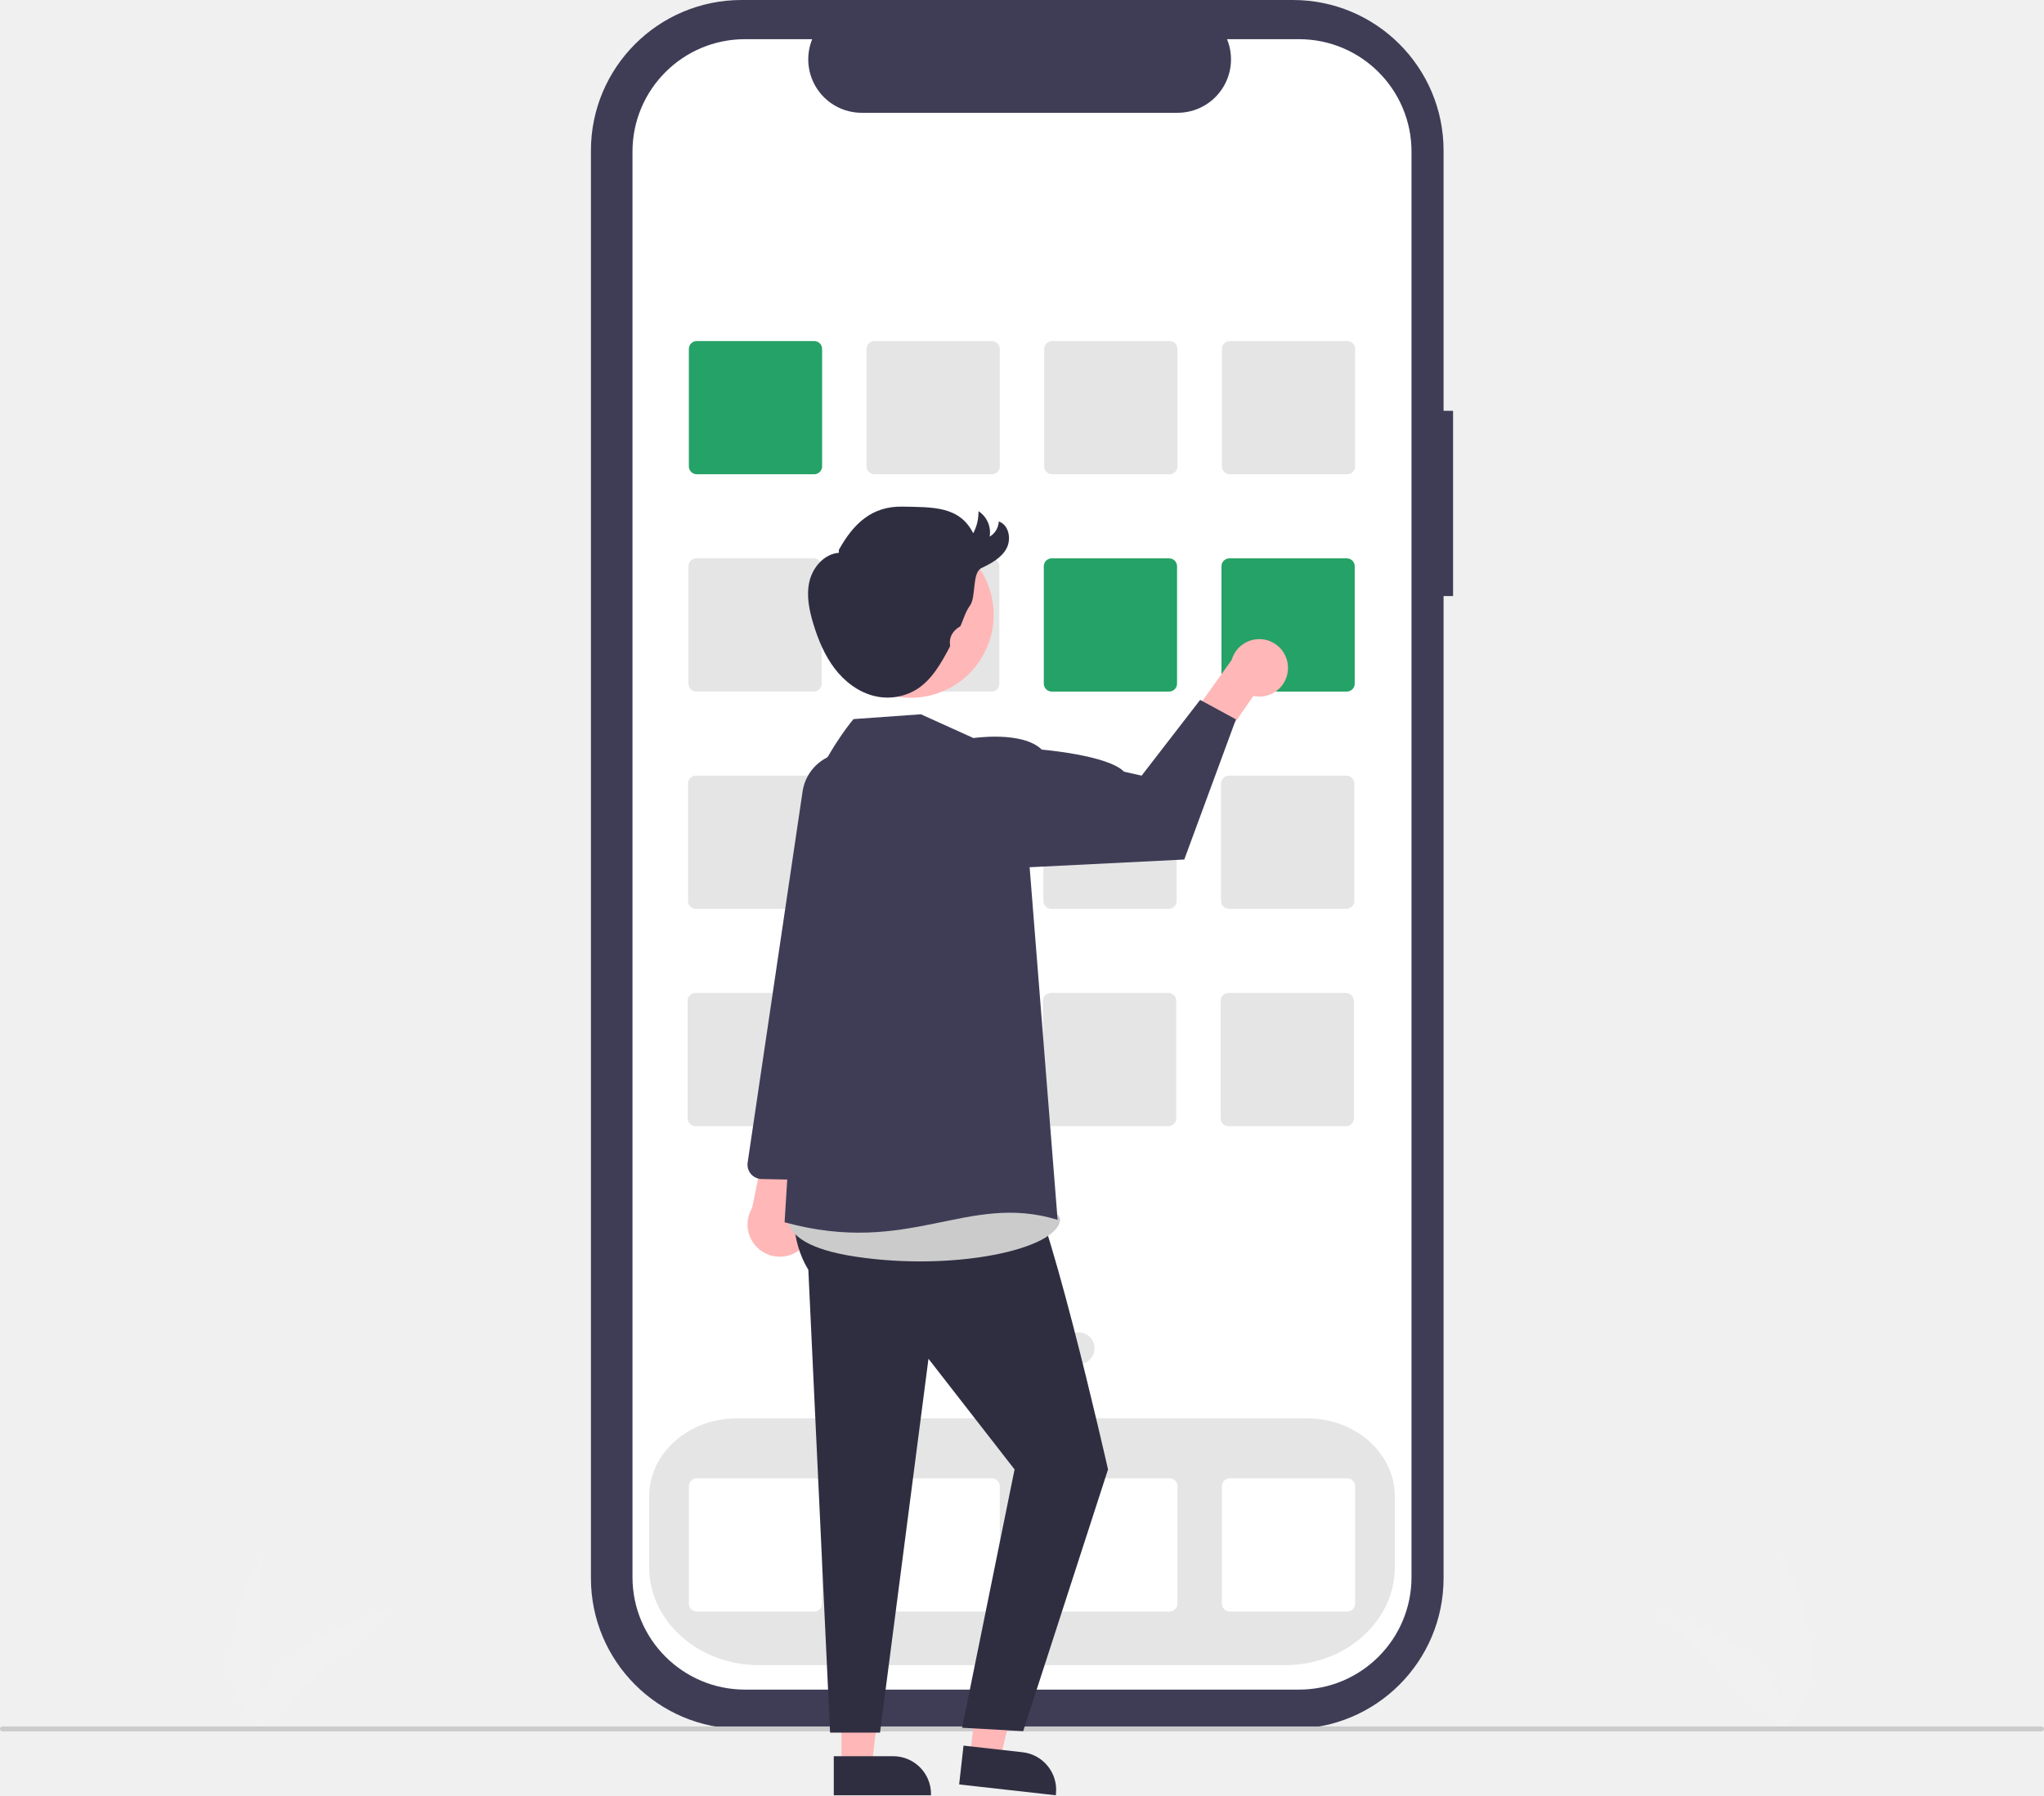
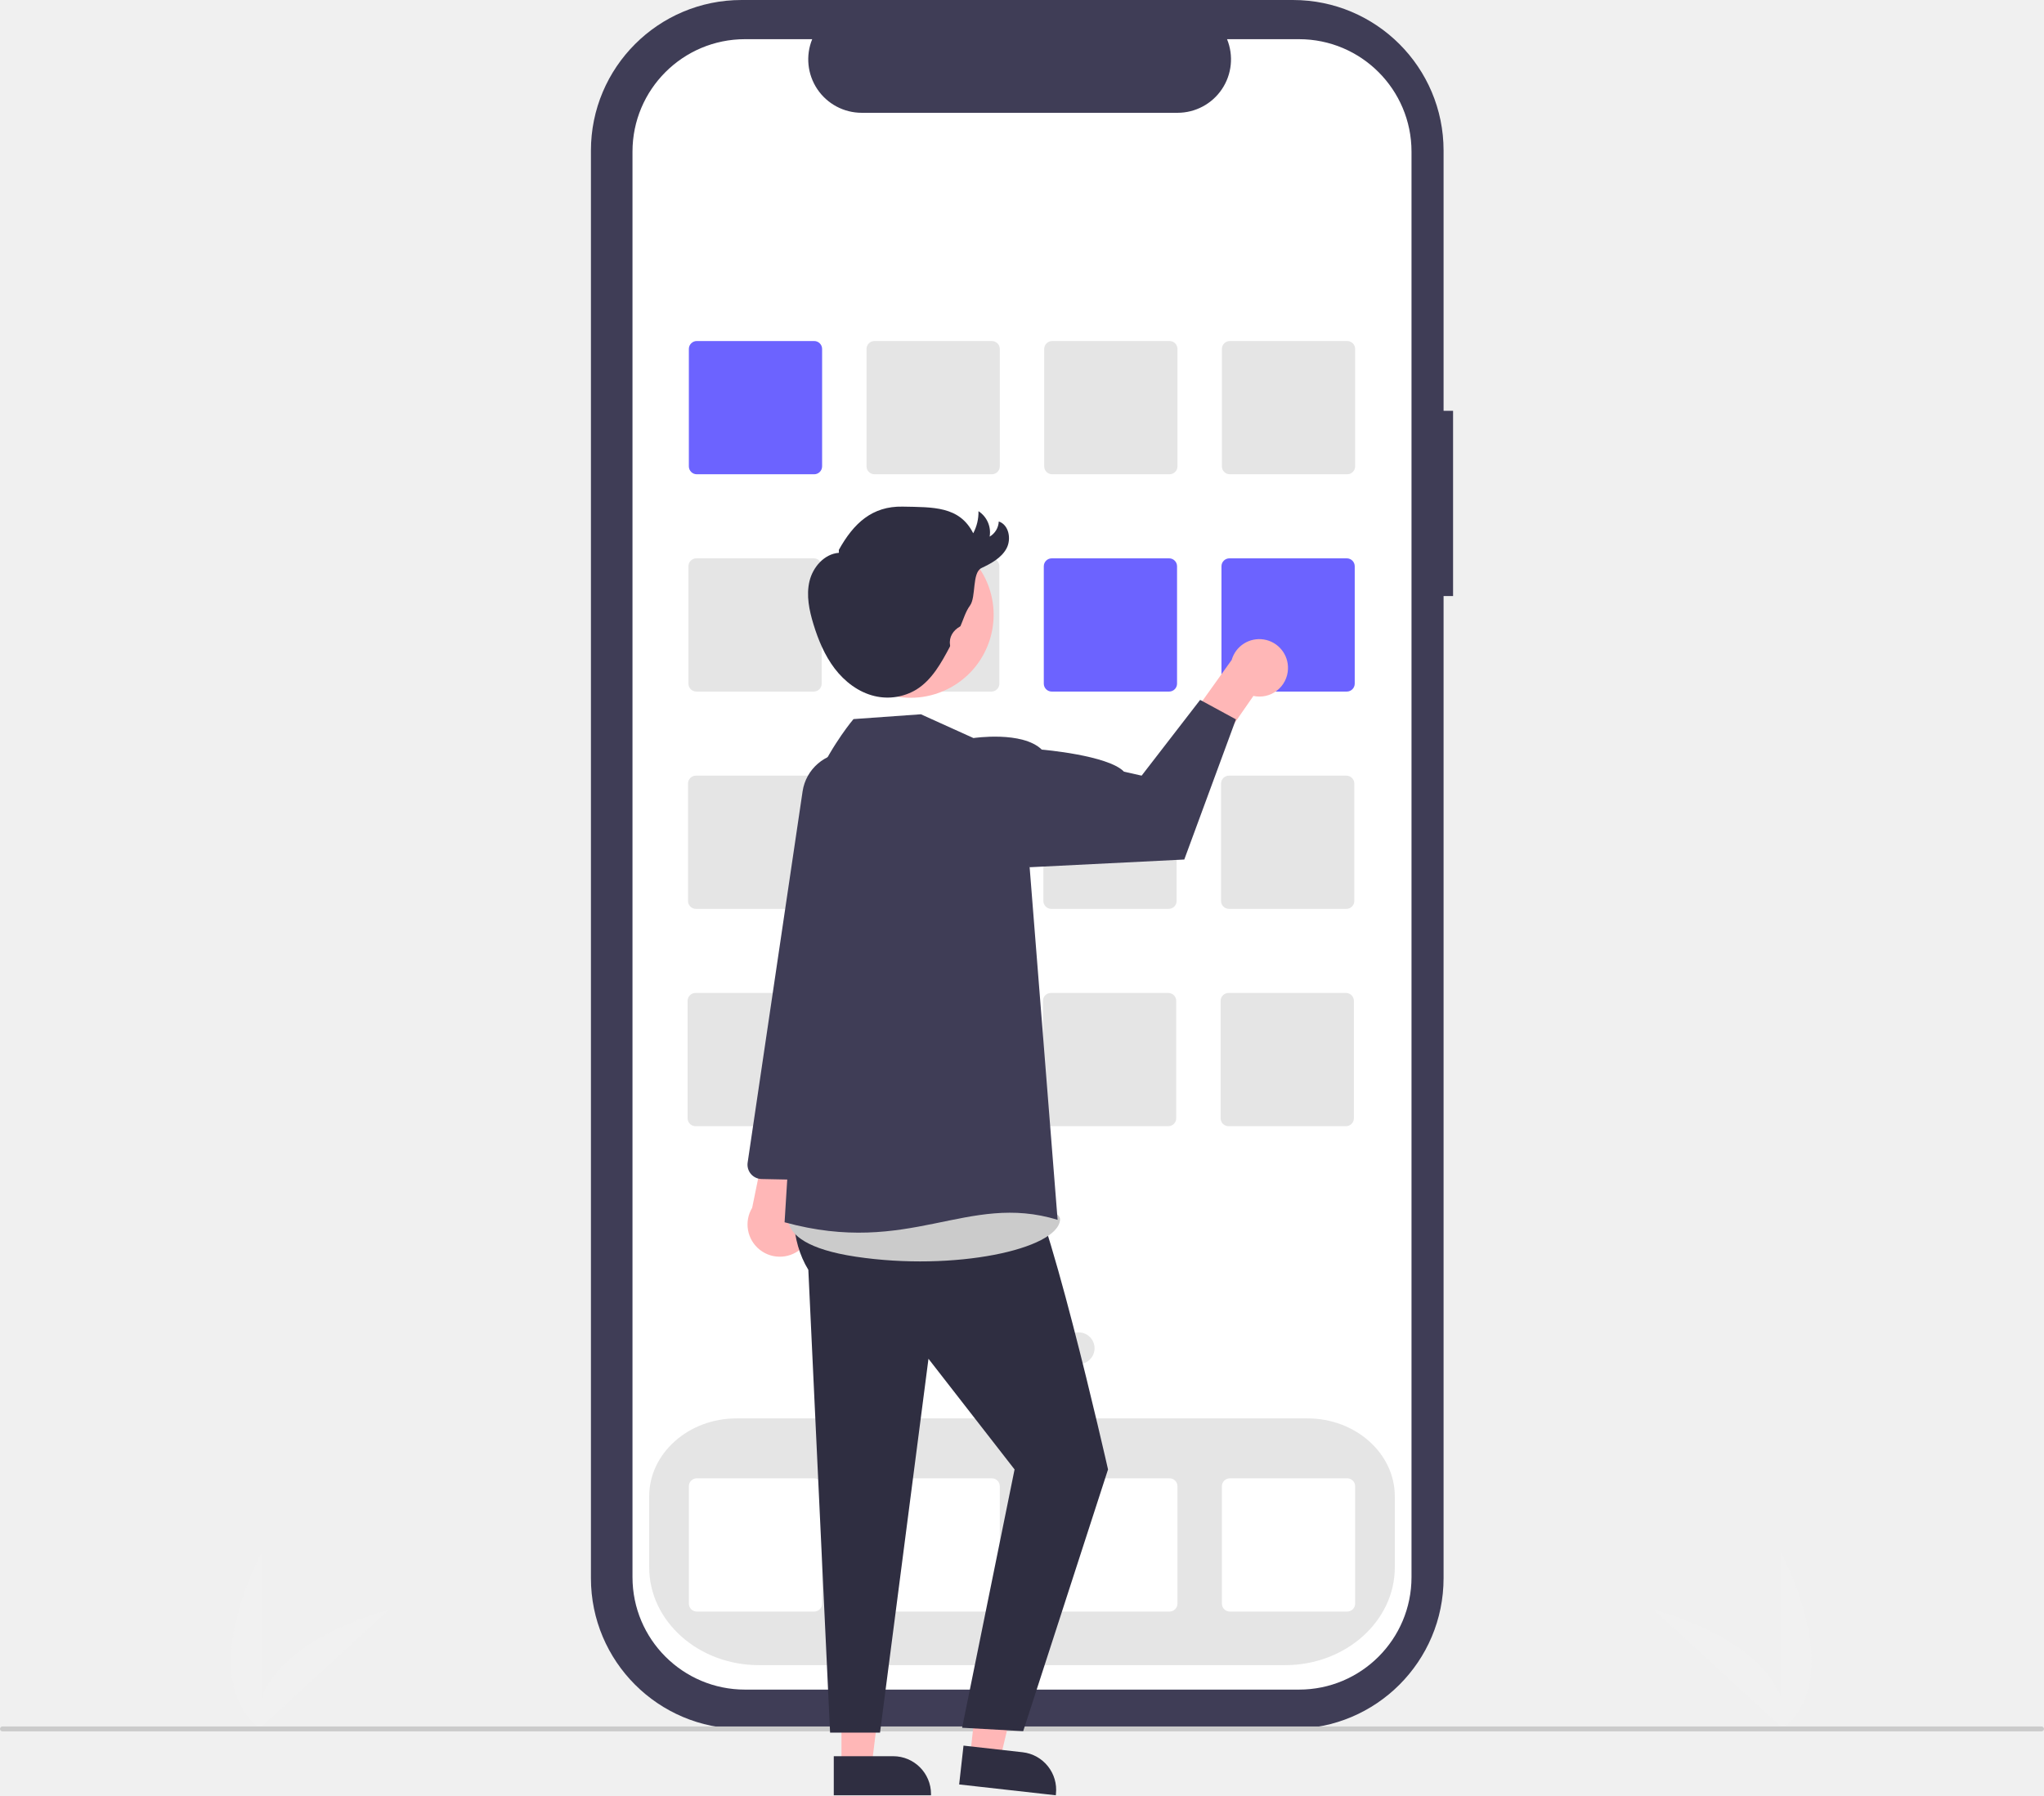
- <svg xmlns="http://www.w3.org/2000/svg" width="831" height="729.989" viewBox="0 0 831 729.989" data-src="https://cdn.undraw.co/illustrations/mobile-apps_p0aa.svg" role="img" artist="Katerina Limpitsouni" source="https://undraw.co/">
+ <svg xmlns="http://www.w3.org/2000/svg" width="831" height="729.989" viewBox="0 0 831 729.989" role="img" artist="Katerina Limpitsouni" source="https://undraw.co/">
  <path d="M908.476,788.577v-72.34S936.668,767.523,908.476,788.577Z" transform="translate(-184.5 -85.00533)" fill="#f1f1f1" />
  <path d="M910.218,788.564,856.928,739.643S913.773,753.558,910.218,788.564Z" transform="translate(-184.5 -85.00533)" fill="#f1f1f1" />
  <path d="M290.959,788.577v-72.34S262.767,767.523,290.959,788.577Z" transform="translate(-184.5 -85.00533)" fill="#f1f1f1" />
  <path d="M289.218,788.564l53.29-48.921S285.662,753.558,289.218,788.564Z" transform="translate(-184.5 -85.00533)" fill="#f1f1f1" />
  <path d="M775.256,252.054h-3.862V146.245a61.239,61.239,0,0,0-61.239-61.239H485.984a61.239,61.239,0,0,0-61.239,61.239V726.72a61.239,61.239,0,0,0,61.239,61.239H710.154a61.239,61.239,0,0,0,61.239-61.239V327.37h3.862Z" transform="translate(-184.5 -85.00533)" fill="#3f3d56" />
  <path d="M712.625,100.938H683.363a21.728,21.728,0,0,1-20.117,29.933H534.822a21.728,21.728,0,0,1-20.117-29.934H487.375a45.733,45.733,0,0,0-45.733,45.733V726.294a45.733,45.733,0,0,0,45.733,45.733H712.625a45.733,45.733,0,0,0,45.733-45.733h0V146.67A45.733,45.733,0,0,0,712.625,100.938Z" transform="translate(-184.5 -85.00533)" fill="#fff" />
  <path d="M706.983,762.075H493.017c-24.585,0-44.587-17.853-44.587-39.796V693.469c0-17.49,15.929-31.719,35.508-31.719H716.061c19.579,0,35.508,14.229,35.508,31.719v28.811C751.569,744.223,731.568,762.075,706.983,762.075Z" transform="translate(-184.5 -85.00533)" fill="#e5e5e5" />
-   <path d="M515.509,277.85H467.782a3.229,3.229,0,0,1-3.225-3.225V226.898a3.229,3.229,0,0,1,3.225-3.225h47.728a3.229,3.229,0,0,1,3.225,3.225v47.728A3.229,3.229,0,0,1,515.509,277.85Z" transform="translate(-184.5 -85.00533)" fill="#25a267" />
+   <path d="M515.509,277.85H467.782a3.229,3.229,0,0,1-3.225-3.225V226.898a3.229,3.229,0,0,1,3.225-3.225h47.728a3.229,3.229,0,0,1,3.225,3.225v47.728A3.229,3.229,0,0,1,515.509,277.85Z" transform="translate(-184.5 -85.00533)" fill="#6c63ff" />
  <path d="M587.746,277.85h-47.727a3.229,3.229,0,0,1-3.225-3.225V226.898a3.229,3.229,0,0,1,3.225-3.225h47.727a3.229,3.229,0,0,1,3.225,3.225v47.728A3.229,3.229,0,0,1,587.746,277.85Z" transform="translate(-184.5 -85.00533)" fill="#e5e5e5" />
  <path d="M659.982,277.85h-47.727a3.229,3.229,0,0,1-3.225-3.225V226.898a3.229,3.229,0,0,1,3.225-3.225h47.727a3.229,3.229,0,0,1,3.225,3.225v47.728A3.229,3.229,0,0,1,659.982,277.85Z" transform="translate(-184.5 -85.00533)" fill="#e5e5e5" />
  <path d="M732.218,277.85H684.491a3.229,3.229,0,0,1-3.225-3.225V226.898a3.229,3.229,0,0,1,3.225-3.225h47.728a3.229,3.229,0,0,1,3.225,3.225v47.728A3.229,3.229,0,0,1,732.218,277.85Z" transform="translate(-184.5 -85.00533)" fill="#e5e5e5" />
  <path d="M515.339,366.211h-47.727a3.229,3.229,0,0,1-3.225-3.225v-47.727a3.229,3.229,0,0,1,3.225-3.225h47.727a3.229,3.229,0,0,1,3.225,3.225v47.727A3.229,3.229,0,0,1,515.339,366.211Z" transform="translate(-184.5 -85.00533)" fill="#e5e5e5" />
  <path d="M587.575,366.211h-47.727a3.229,3.229,0,0,1-3.225-3.225v-47.727a3.229,3.229,0,0,1,3.225-3.225h47.727a3.229,3.229,0,0,1,3.225,3.225v47.727A3.229,3.229,0,0,1,587.575,366.211Z" transform="translate(-184.5 -85.00533)" fill="#e5e5e5" />
-   <path d="M659.811,366.211H612.084a3.229,3.229,0,0,1-3.225-3.225v-47.727a3.229,3.229,0,0,1,3.225-3.225h47.728a3.229,3.229,0,0,1,3.225,3.225v47.727A3.229,3.229,0,0,1,659.811,366.211Z" transform="translate(-184.5 -85.00533)" fill="#25a267" />
-   <path d="M732.047,366.211h-47.727a3.229,3.229,0,0,1-3.225-3.225v-47.727a3.229,3.229,0,0,1,3.225-3.225h47.727a3.229,3.229,0,0,1,3.225,3.225v47.727A3.229,3.229,0,0,1,732.047,366.211Z" transform="translate(-184.5 -85.00533)" fill="#25a267" />
+   <path d="M659.811,366.211H612.084a3.229,3.229,0,0,1-3.225-3.225v-47.727a3.229,3.229,0,0,1,3.225-3.225h47.728a3.229,3.229,0,0,1,3.225,3.225v47.727A3.229,3.229,0,0,1,659.811,366.211Z" transform="translate(-184.5 -85.00533)" fill="#6c63ff" />
+   <path d="M732.047,366.211h-47.727a3.229,3.229,0,0,1-3.225-3.225v-47.727a3.229,3.229,0,0,1,3.225-3.225h47.727a3.229,3.229,0,0,1,3.225,3.225v47.727A3.229,3.229,0,0,1,732.047,366.211Z" transform="translate(-184.5 -85.00533)" fill="#6c63ff" />
  <path d="M515.168,454.571H467.44a3.229,3.229,0,0,1-3.225-3.225v-47.727a3.229,3.229,0,0,1,3.225-3.225H515.168a3.229,3.229,0,0,1,3.225,3.225v47.727A3.229,3.229,0,0,1,515.168,454.571Z" transform="translate(-184.5 -85.00533)" fill="#e5e5e5" />
  <path d="M587.404,454.571H539.677a3.229,3.229,0,0,1-3.225-3.225v-47.727a3.229,3.229,0,0,1,3.225-3.225h47.728a3.229,3.229,0,0,1,3.225,3.225v47.727A3.229,3.229,0,0,1,587.404,454.571Z" transform="translate(-184.5 -85.00533)" fill="#e5e5e5" />
  <path d="M659.64,454.571H611.913a3.229,3.229,0,0,1-3.225-3.225v-47.727a3.229,3.229,0,0,1,3.225-3.225h47.727a3.229,3.229,0,0,1,3.225,3.225v47.727A3.229,3.229,0,0,1,659.64,454.571Z" transform="translate(-184.5 -85.00533)" fill="#e5e5e5" />
  <path d="M731.877,454.571h-47.727a3.229,3.229,0,0,1-3.225-3.225v-47.727a3.229,3.229,0,0,1,3.225-3.225h47.727a3.229,3.229,0,0,1,3.225,3.225v47.727A3.229,3.229,0,0,1,731.877,454.571Z" transform="translate(-184.5 -85.00533)" fill="#e5e5e5" />
  <path d="M514.997,542.931H467.27a3.229,3.229,0,0,1-3.225-3.225v-47.727a3.229,3.229,0,0,1,3.225-3.225H514.997a3.229,3.229,0,0,1,3.225,3.225v47.727A3.229,3.229,0,0,1,514.997,542.931Z" transform="translate(-184.5 -85.00533)" fill="#e5e5e5" />
  <path d="M587.234,542.931H539.506a3.229,3.229,0,0,1-3.225-3.225v-47.727a3.229,3.229,0,0,1,3.225-3.225h47.727a3.229,3.229,0,0,1,3.225,3.225v47.727A3.229,3.229,0,0,1,587.234,542.931Z" transform="translate(-184.5 -85.00533)" fill="#e5e5e5" />
  <path d="M659.47,542.931h-47.727a3.229,3.229,0,0,1-3.225-3.225v-47.727a3.229,3.229,0,0,1,3.225-3.225h47.727a3.229,3.229,0,0,1,3.225,3.225v47.727A3.229,3.229,0,0,1,659.47,542.931Z" transform="translate(-184.5 -85.00533)" fill="#e5e5e5" />
  <path d="M731.706,542.931H683.978a3.229,3.229,0,0,1-3.225-3.225v-47.727a3.229,3.229,0,0,1,3.225-3.225H731.706a3.229,3.229,0,0,1,3.225,3.225v47.727A3.229,3.229,0,0,1,731.706,542.931Z" transform="translate(-184.5 -85.00533)" fill="#e5e5e5" />
  <path d="M515.509,740.291H467.782a3.229,3.229,0,0,1-3.225-3.225v-47.727a3.229,3.229,0,0,1,3.225-3.225h47.728a3.229,3.229,0,0,1,3.225,3.225v47.727A3.229,3.229,0,0,1,515.509,740.291Z" transform="translate(-184.5 -85.00533)" fill="#fff" />
  <path d="M587.746,740.291h-47.727a3.229,3.229,0,0,1-3.225-3.225v-47.727a3.229,3.229,0,0,1,3.225-3.225h47.727a3.229,3.229,0,0,1,3.225,3.225v47.727A3.229,3.229,0,0,1,587.746,740.291Z" transform="translate(-184.5 -85.00533)" fill="#fff" />
  <path d="M659.982,740.291h-47.727a3.229,3.229,0,0,1-3.225-3.225v-47.727a3.229,3.229,0,0,1,3.225-3.225h47.727a3.229,3.229,0,0,1,3.225,3.225v47.727A3.229,3.229,0,0,1,659.982,740.291Z" transform="translate(-184.5 -85.00533)" fill="#fff" />
  <path d="M732.218,740.291H684.491a3.229,3.229,0,0,1-3.225-3.225v-47.727a3.229,3.229,0,0,1,3.225-3.225h47.728a3.229,3.229,0,0,1,3.225,3.225v47.727A3.229,3.229,0,0,1,732.218,740.291Z" transform="translate(-184.5 -85.00533)" fill="#fff" />
  <circle cx="392.111" cy="548.221" r="6.45" fill="#e5e5e5" />
  <circle cx="415.329" cy="548.221" r="6.45" fill="#e5e5e5" />
  <circle cx="438.548" cy="548.221" r="6.45" fill="#e5e5e5" />
  <path d="M1014.5,789.005h-829a1,1,0,0,1,0-2h829a1,1,0,0,1,0,2Z" transform="translate(-184.5 -85.00533)" fill="#cbcbcb" />
  <path d="M510.864,592.107a13.049,13.049,0,0,0-1.76-19.932l12.596-44.629-22.964,7.303-8.44,41.261A13.12,13.12,0,0,0,510.864,592.107Z" transform="translate(-184.5 -85.00533)" fill="#ffb7b7" />
  <path d="M517.394,564.752a5.969,5.969,0,0,1-1.245.105l-22.03-.441a5.839,5.839,0,0,1-5.659-6.693L510.807,406.732a18.512,18.512,0,0,1,18.257-15.717h0a18.413,18.413,0,0,1,17.83,22.825l-15.84,64.157L522.071,559.658A5.806,5.806,0,0,1,517.394,564.752Z" transform="translate(-184.5 -85.00533)" fill="#3f3d56" />
  <polygon points="342.105 718.105 354.365 718.105 360.198 670.817 342.103 670.818 342.105 718.105" fill="#ffb7b7" />
  <path d="M523.478,799.108l24.144-.001h.001a15.387,15.387,0,0,1,15.386,15.386v.5l-39.531.001Z" transform="translate(-184.5 -85.00533)" fill="#2f2e41" />
  <polygon points="394.382 714.123 406.565 715.489 417.632 669.146 399.65 667.13 394.382 714.123" fill="#ffb7b7" />
  <path d="M576.22,794.802l23.994,2.69.001 0a15.387,15.387,0,0,1,13.576,17.005l-.056.497-39.285-4.405Z" transform="translate(-184.5 -85.00533)" fill="#2f2e41" />
  <path d="M515.099,539.96s-16.808,37.209-1.965,61.377l8.843,188.168h20.303l19.697-152,35,45L575.653,787.533l24.832,1.394L634.976,682.505S608.478,565.157,599.727,562.331l-5.751-26.826Z" transform="translate(-184.5 -85.00533)" fill="#2f2e41" />
  <path d="M507.618,572.627s-15.142,17.378,24.858,23.378,82-3,83-15S507.618,572.627,507.618,572.627Z" transform="translate(-184.5 -85.00533)" fill="#cbcbcb" />
  <path d="M708.135,357.058a11.611,11.611,0,0,1-14.059,10.925l-15.12,21.804-15.491-5.957,21.785-30.492a11.674,11.674,0,0,1,22.885,3.719Z" transform="translate(-184.5 -85.00533)" fill="#ffb7b7" />
  <path d="M580.264,385.112l-21.377-9.671L531.497,377.399s-33.02,38.606-20.02,75.606l-8,129c51,14,74.183-12.258,111-1L603.104,437.636Z" transform="translate(-184.5 -85.00533)" fill="#3f3d56" />
  <path d="M565.976,394.505l14.287-9.393s19.846-3,27.78,4.697c0,0,26.927,2.254,33.43,8.975l7.16,1.614,23.787-30.802,14.556,7.909-21,57-62.872,3.131Z" transform="translate(-184.5 -85.00533)" fill="#3f3d56" />
  <circle cx="554.72" cy="334.983" r="33.745" transform="translate(-277.1994 222.1221) rotate(-28.66318)" fill="#ffb7b7" />
  <path d="M525.533,308.601c6.023-10.834,13.55-17.848,25.943-17.595s23.113-.237,28.689,10.834a18.207,18.207,0,0,0,2.143-8.979,10.283,10.283,0,0,1,4.539,10.345,7.51,7.51,0,0,0,3.708-6.165c4.136,1.376,5.212,7.205,3.119,11.029s-6.197,6.035-10.135,7.904-2.12,11.755-4.691,15.275c-1.795,2.456-2.615,5.467-3.825,8.258a.541.541,0,0,1-.245.256c-2.773,1.546-4.523,4.309-4.033,7.445a1.213,1.213,0,0,1-.039.71c-3.51,6.613-7.299,13.532-13.662,17.478a22.654,22.654,0,0,1-17.019,2.631c-6.504-1.555-12.126-5.867-16.18-11.184s-6.662-11.602-8.622-17.996c-1.738-5.671-3.002-11.735-1.624-17.505s6.047-11.112,11.962-11.558" transform="translate(-184.5 -85.00533)" fill="#2f2e41" />
</svg>
